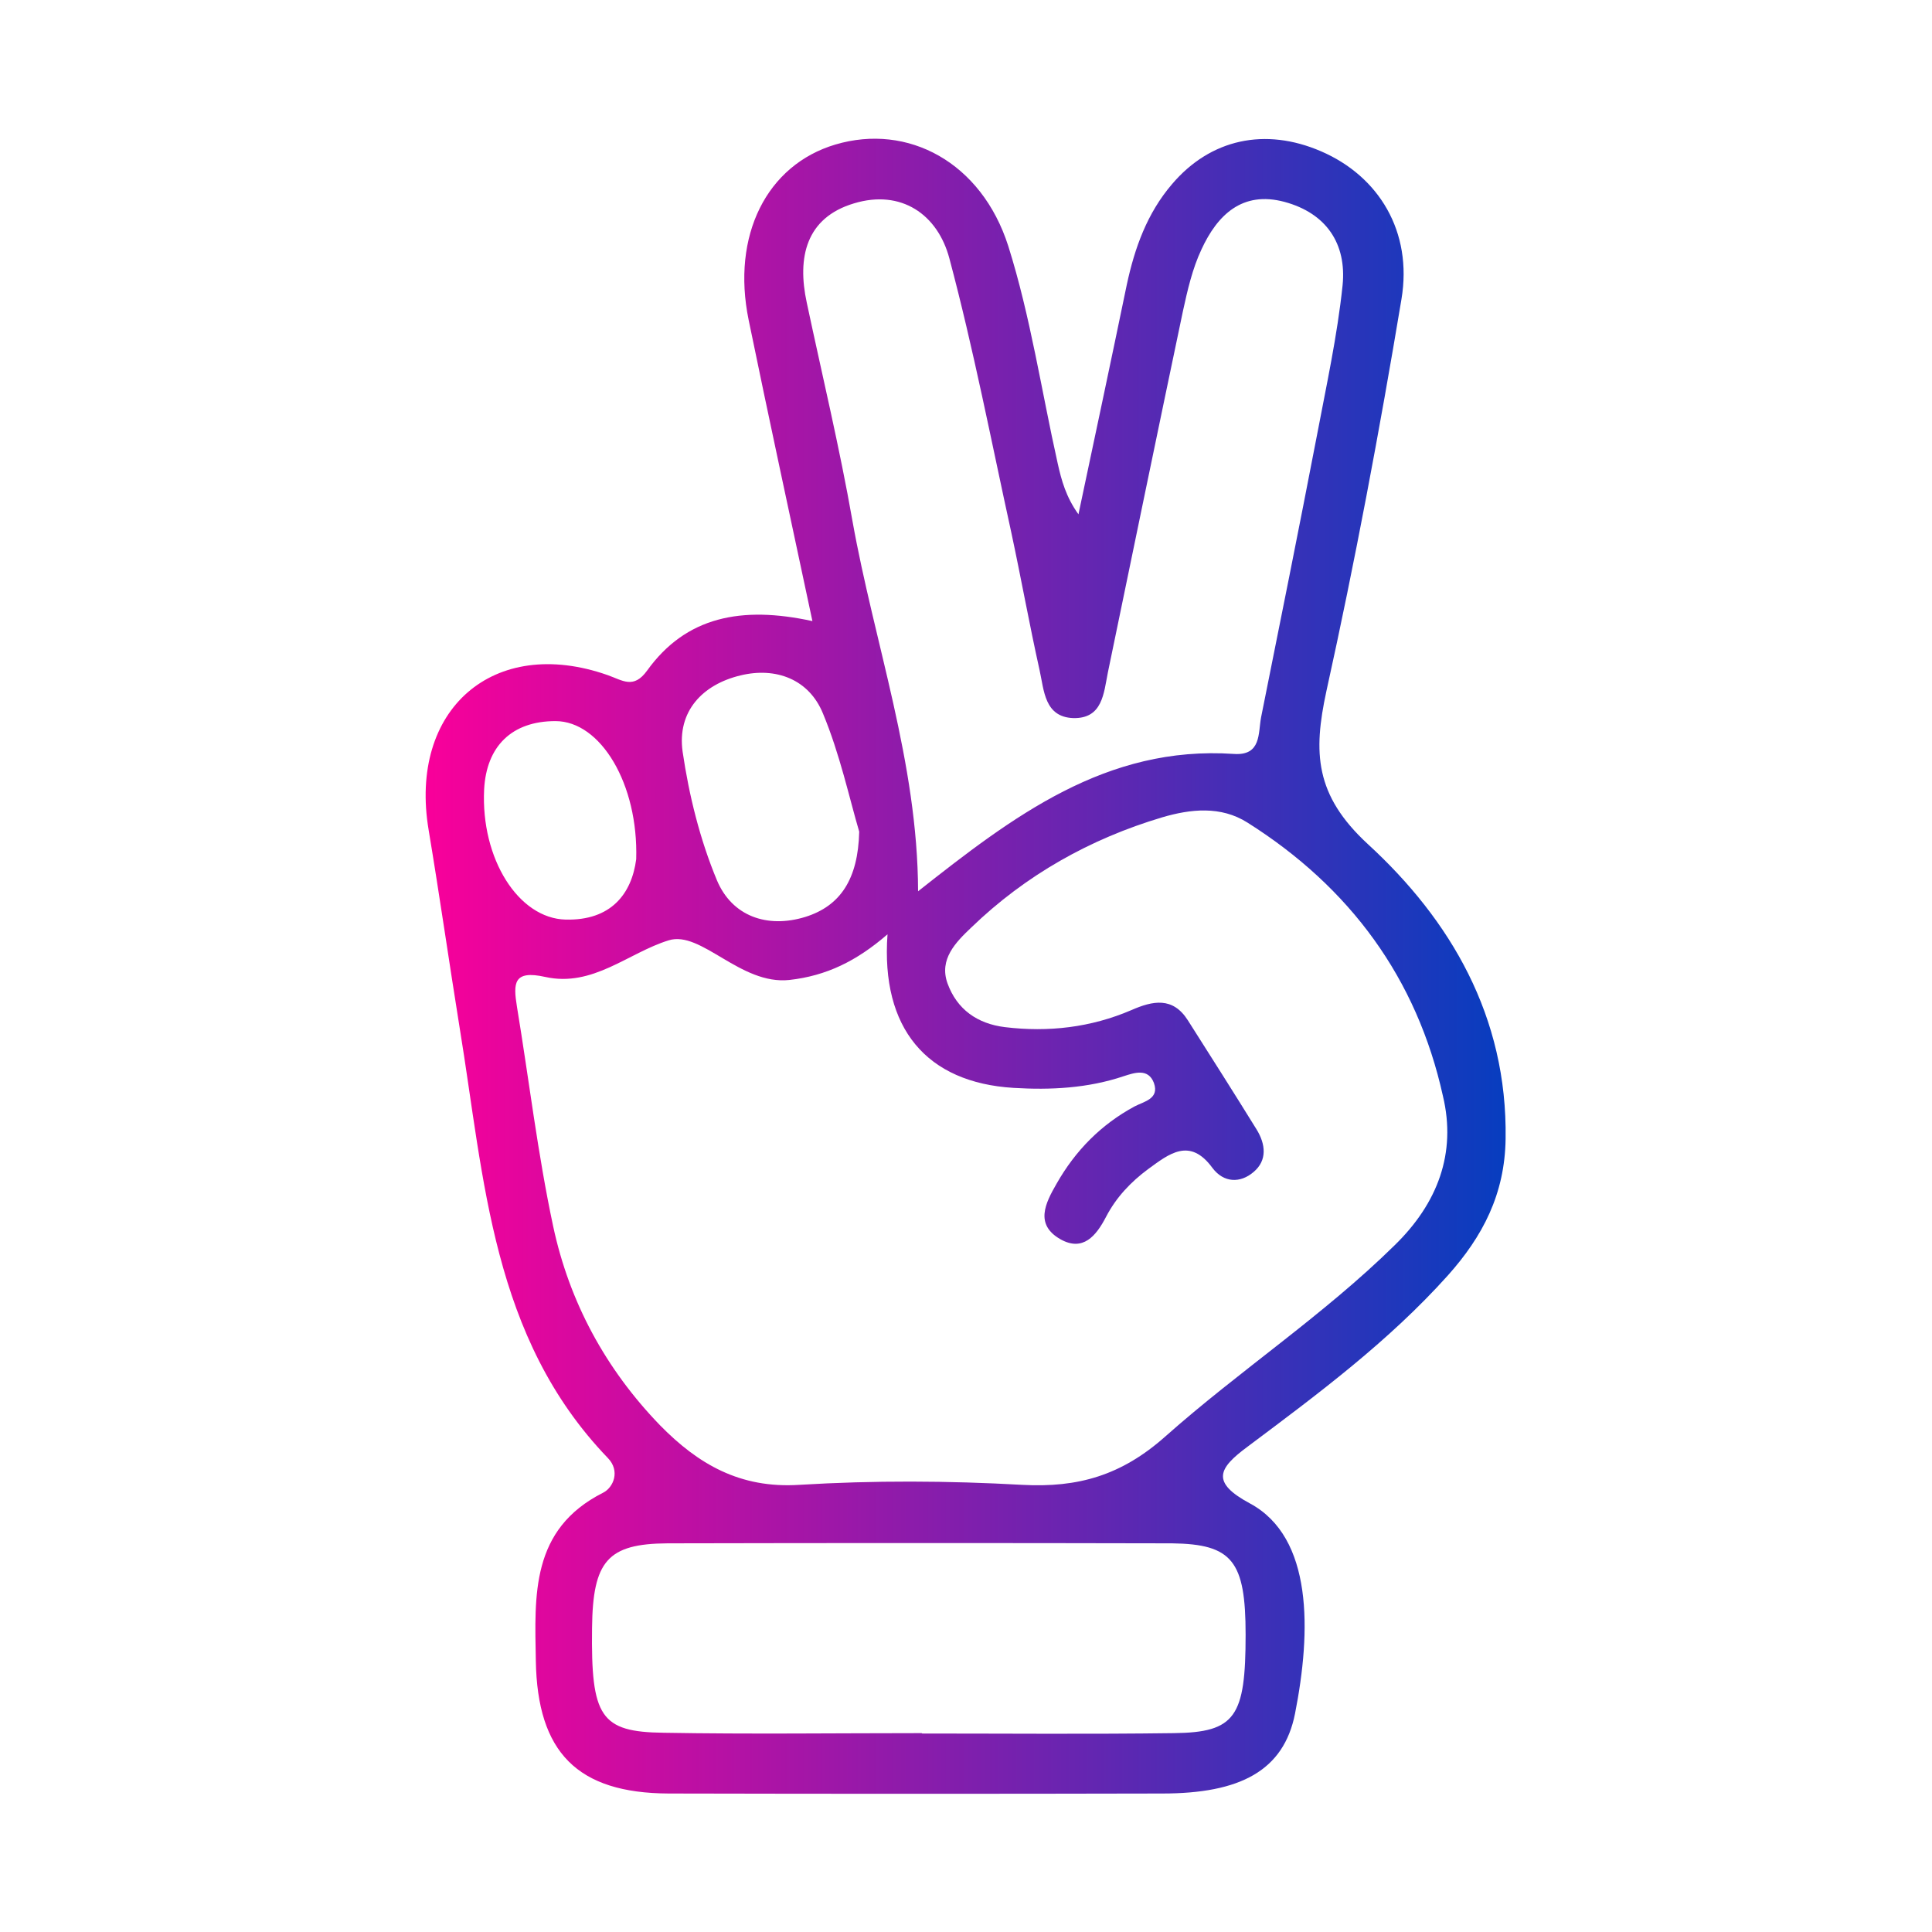
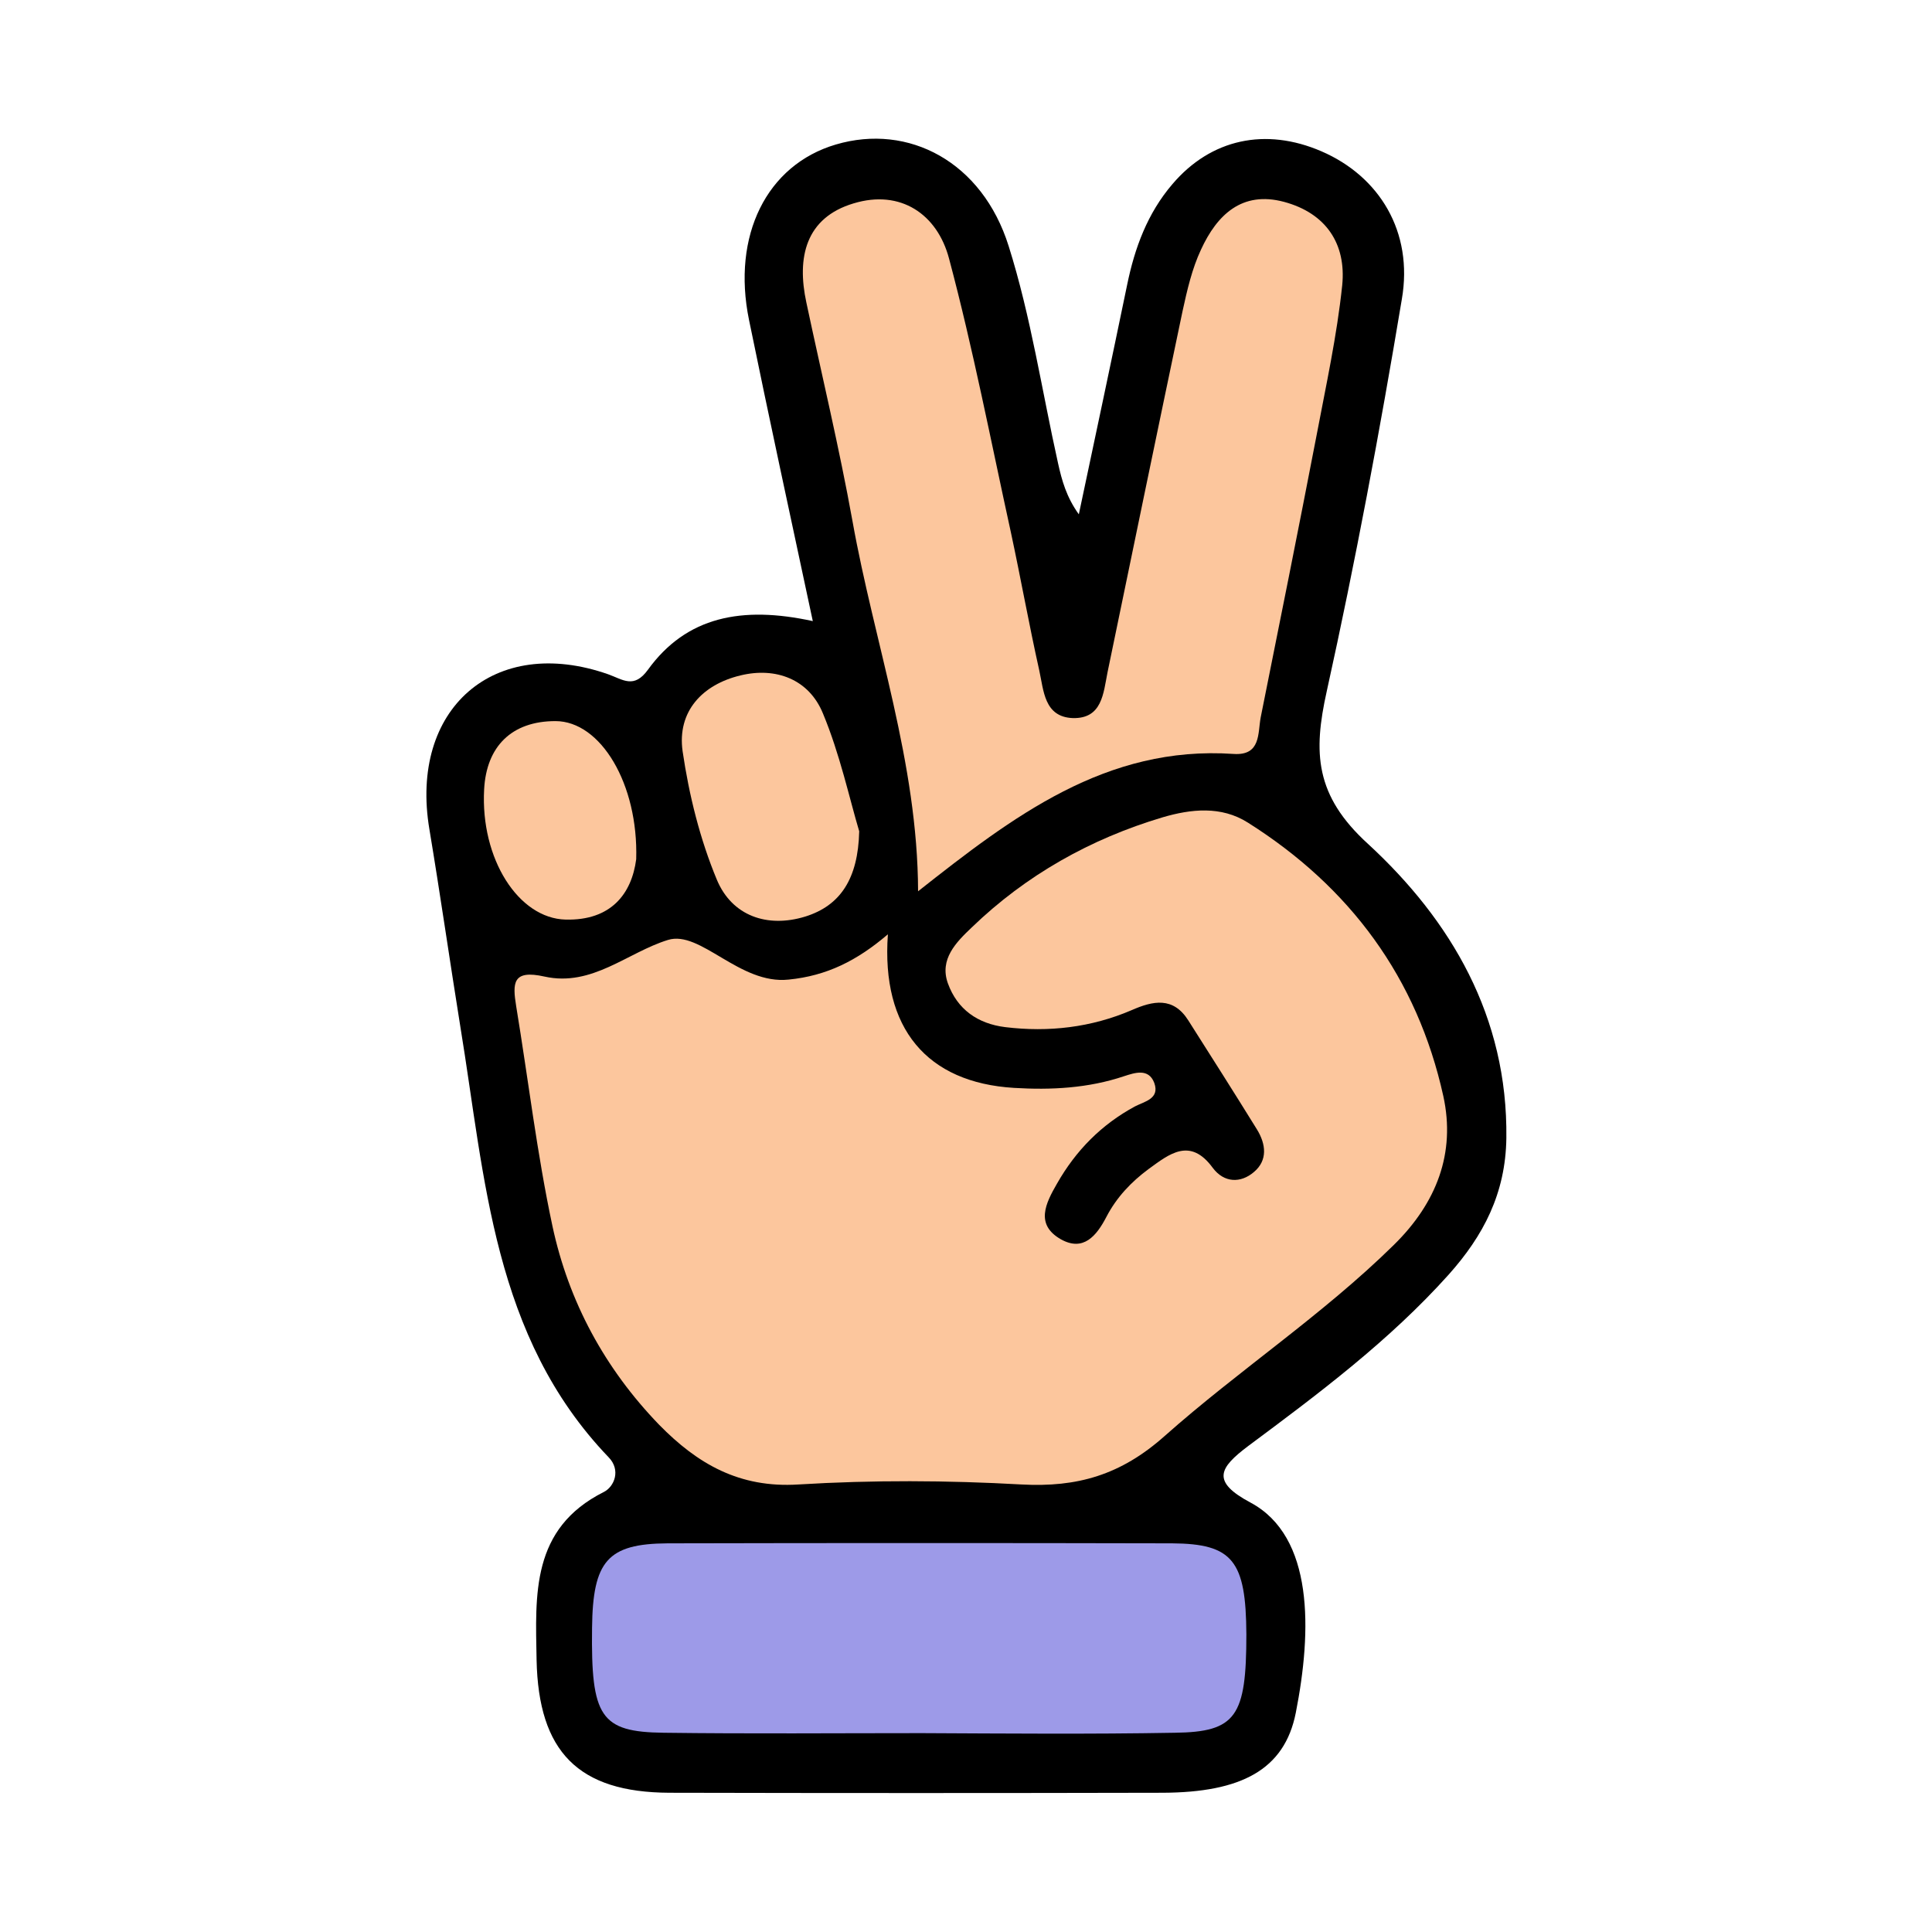
<svg xmlns="http://www.w3.org/2000/svg" version="1.1" id="Capa_1" x="0px" y="0px" viewBox="0 0 512 512" style="enable-background:new 0 0 512 512;" xml:space="preserve">
  <style type="text/css">
	.st0{fill:url(#SVGID_1_);}
	.st1{fill:url(#SVGID_2_);}
	.st2{fill:url(#SVGID_3_);}
	.st3{fill:url(#SVGID_4_);}
	.st4{fill:url(#SVGID_5_);}
	.st5{fill:url(#SVGID_6_);}
	.st6{fill:url(#SVGID_7_);}
	.st7{fill:url(#SVGID_8_);}
	.st8{fill:url(#SVGID_9_);}
	.st9{fill:url(#SVGID_10_);}
	.st10{fill:url(#SVGID_11_);}
	.st11{fill:url(#SVGID_12_);}
	.st12{fill:url(#SVGID_13_);}
	.st13{fill:url(#SVGID_14_);}
	.st14{fill:url(#SVGID_15_);}
	.st15{fill:url(#SVGID_16_);}
	.st16{fill:url(#SVGID_17_);}
	.st17{fill:url(#SVGID_18_);}
	.st18{fill:url(#SVGID_19_);}
	.st19{fill:url(#SVGID_20_);}
	.st20{fill:url(#SVGID_21_);}
	.st21{fill:url(#SVGID_22_);}
	.st22{fill:url(#SVGID_23_);}
	.st23{fill:url(#SVGID_24_);}
	.st24{fill:url(#SVGID_25_);}
	.st25{fill:#9D9AE8;}
	.st26{fill:#FCC69D;}
	.st27{fill:#2D2A2B;}
	.st28{fill:#93CE92;}
	.st29{fill:#253E59;}
	.st30{fill:#DAD0D3;}
	.st31{fill:#FCFCFC;}
	.st32{fill:#F9F9F9;}
	.st33{fill:#ED4D67;}
	.st34{fill:#A30D2A;}
	.st35{fill:url(#SVGID_26_);}
	.st36{fill:url(#SVGID_27_);}
	.st37{fill:url(#SVGID_28_);}
	.st38{fill:url(#SVGID_29_);}
</style>
-   <linearGradient id="SVGID_1_" gradientUnits="userSpaceOnUse" x1="112.929" y1="256" x2="399.071" y2="256">
-     <stop offset="0" style="stop-color:#F9009A" />
-     <stop offset="0.995" style="stop-color:#083DBF" />
-   </linearGradient>
-   <path class="st0" d="M362.5,223.7c-14.1-13-14.5-24.3-11-40.5c7.6-34.4,14.1-69.1,19.9-103.9c3-17.9-6-32.6-21.3-39.2  c-14.8-6.4-29.3-3.3-39.5,8.7c-6.6,7.7-9.9,16.9-12,26.7c-4.2,20.3-8.5,40.5-12.8,60.8c-3.3-4.6-4.5-9-5.5-13.5  c-4.3-19.2-7.2-38.9-13.1-57.6c-7.1-22.2-26.6-32.6-45.8-26.9c-18.2,5.4-27.6,24.1-23,46.5c5.3,25.8,10.9,51.6,16.9,79.8  c-18.8-4.1-33.5-1.2-43.8,13.1c-3.6,5-6.5,2.6-10.5,1.2c-30.2-10.6-52.8,9.1-47.4,41.1c2.9,17.4,5.4,34.9,8.2,52.3  c6.6,40.3,8.5,82.1,39.3,114.1c3.3,3.4,1.5,7.8-1.3,9.2c-19.2,9.7-18.1,27.2-17.8,44.5c0.4,24.3,11,35.1,35.2,35.2  c43.6,0.1,87.2,0.1,130.8,0c20.6,0,32.2-6,35.2-21.2c4.3-21.8,4.8-46.7-12-55.7c-10.4-5.6-8.3-9.3-0.6-15  c18.7-14,37.4-27.9,53.1-45.4c9.2-10.3,15.1-21.5,15.3-36.2C399.5,269.4,384.4,243.8,362.5,223.7z M213.8,80.2  c-2.6-12-0.2-22.5,12.5-26.3c12.5-3.8,22.2,2.9,25.3,14.6c6.4,24,11.1,48.4,16.4,72.6c2.6,12.1,4.8,24.4,7.5,36.5  c1.2,5.4,1.3,12.4,8.9,12.7c7.8,0.2,8.1-6.6,9.2-12.1c6.6-31.9,13.2-63.9,19.9-95.8c1.2-5.5,2.5-11.2,4.9-16.3  c4.2-9.1,10.8-15.6,22-12.6c11.1,3,16.5,11.1,15.4,22.1c-1.4,13.4-4.3,26.6-6.8,39.8c-4.8,24.9-9.8,49.8-14.8,74.7  c-0.8,4.2,0.1,10.2-7.2,9.7c-33.9-2.3-58.6,16.6-83.7,36.4c-0.1-34.2-11.6-65.7-17.4-98.2C222.5,118.6,217.9,99.5,213.8,80.2z   M196.2,179c9.4-2.3,18.2,1,21.9,10.1c4.5,10.8,7,22.5,9.6,31.3c-0.3,12.6-5,19.7-14.3,22.6c-10.1,3.1-19.4-0.2-23.4-9.7  c-4.5-10.8-7.4-22.5-9.1-34.1C179.4,188.5,186.2,181.4,196.2,179z M128.3,209.2c0.6-11.4,7.3-18.1,18.9-18.1c12,0,22,16.7,21.4,36.6  c-1.2,9.2-6.7,16.3-18.7,16C137.4,243.4,127.4,227.6,128.3,209.2z M330.1,433.2c0,21.8-2.7,25.9-19,26.1  c-22.3,0.3-44.6,0.1-66.8,0.1c0,0,0,0,0-0.1c-22.8,0-45.6,0.3-68.4-0.1c-16.8-0.2-19.3-4.2-19-27.8c0.2-17.7,4.1-22.3,20-22.4  c44.6-0.1,89.1-0.1,133.7,0C326.6,409.2,330.1,413.7,330.1,433.2z M369.6,330c-18.9,18.6-41.1,33.2-60.8,50.7  c-11.6,10.3-23.1,13.6-37.9,12.8c-19.6-1.1-39.4-1.2-59.1,0c-15.7,1-26.8-5.5-36.9-15.8c-14.4-14.9-24-32.6-28.3-52.7  c-4.1-19.2-6.4-38.8-9.6-58.2c-1-6.2-1-9.8,7.5-7.9c12.6,2.8,22-6.4,32.7-9.7c8.6-2.7,19,11.9,32,10.5c9.8-1.1,17.8-5,26-12.1  c-1.8,25,10.4,39.3,33.4,40.7c9.8,0.6,19.7,0.1,29.2-3.1c2.8-0.9,6.5-2.2,8,1.8c1.5,4.2-2.6,4.9-5.1,6.2  c-8.9,4.8-15.7,11.7-20.7,20.5c-3,5.2-5.8,10.8,1,14.7c6,3.4,9.5-0.9,12.1-5.9c2.7-5.2,6.6-9.3,11.2-12.7c5.5-4,11-8.5,17-0.3  c3,4,7.4,4.1,10.9,1.1c3.7-3.1,3.2-7.4,0.8-11.3c-6-9.7-12.1-19.3-18.2-28.9c-4-6.3-9.3-5.2-15-2.7c-10.7,4.6-22,5.9-33.5,4.5  c-7.3-0.9-12.7-4.7-15.2-11.6c-2.3-6.4,2.2-10.9,6.3-14.8c14.4-13.9,31.5-23.5,50.6-29.2c7.5-2.2,15.5-3.1,22.6,1.4  c27.1,17.1,44.9,41.2,51.8,72.5C386,305.6,381,318.9,369.6,330z" />
+   <g>
+     <path d="M215.4,164.6c-6-28.1-11.6-53.9-16.9-79.8c-4.6-22.4,4.7-41.1,23-46.5c19.3-5.7,38.8,4.6,45.8,26.9   c5.9,18.7,8.8,38.3,13.1,57.6c1,4.5,2.2,8.9,5.5,13.5c4.3-20.3,8.6-40.5,12.8-60.8c2-9.8,5.4-19,12-26.7   c10.2-12,24.7-15.1,39.5-8.7c15.3,6.6,24.4,21.3,21.3,39.2c-5.8,34.8-12.3,69.5-19.9,103.9c-3.6,16.2-3.2,27.6,11,40.5   c21.9,20.2,37,45.7,36.6,77.9c-0.2,14.7-6.1,25.9-15.3,36.2c-15.7,17.5-34.4,31.5-53.1,45.4c-7.7,5.8-9.9,9.4,0.6,15   c16.8,9,16.3,33.9,12,55.7c-3,15.2-14.6,21.1-35.2,21.2c-43.6,0.1-87.2,0.1-130.8,0c-24.2-0.1-34.7-10.9-35.2-35.2   c-0.3-17.3-1.5-34.8,17.8-44.5c2.8-1.4,4.6-5.8,1.3-9.2c-30.7-32-32.7-73.9-39.3-114.1c-2.8-17.4-5.3-34.9-8.2-52.3   c-5.4-32,17.2-51.7,47.4-41.1c3.9,1.4,6.8,3.9,10.5-1.2C181.9,163.4,196.6,160.5,215.4,164.6z" />
+     <path class="st26" d="M235.3,247.6c-1.8,25,10.4,39.3,33.4,40.7c9.8,0.6,19.7,0.1,29.2-3.1c2.8-0.9,6.5-2.2,8,1.8   c1.5,4.2-2.6,4.9-5.1,6.2c-8.9,4.8-15.7,11.7-20.7,20.5c-3,5.2-5.8,10.8,1,14.7c6,3.4,9.5-0.9,12.1-5.9c2.7-5.2,6.6-9.3,11.2-12.7   c5.5-4,11-8.5,17-0.3c3,4,7.4,4.1,10.9,1.1c3.7-3.1,3.2-7.4,0.8-11.3c-6-9.7-12.1-19.3-18.2-28.9c-4-6.3-9.3-5.2-15-2.7   c-10.7,4.6-22,5.9-33.5,4.5c-7.3-0.9-12.7-4.7-15.2-11.6c-2.3-6.4,2.2-10.9,6.3-14.8c14.4-13.9,31.5-23.5,50.6-29.2   c7.5-2.2,15.5-3.1,22.6,1.4c27.1,17.1,44.9,41.2,51.8,72.5c3.3,15.1-1.8,28.3-13.1,39.4c-18.9,18.6-41.1,33.2-60.8,50.7   c-11.6,10.3-23.1,13.6-37.9,12.8c-19.6-1.1-39.4-1.2-59.1,0c-15.7,1-26.8-5.5-36.9-15.8c-14.4-14.9-24-32.6-28.3-52.7   c-4.1-19.2-6.4-38.8-9.6-58.2c-1-6.2-1-9.8,7.5-7.9c12.6,2.8,22-6.4,32.7-9.7c8.6-2.7,19,11.9,32,10.5   C219.1,258.6,227.1,254.6,235.3,247.6z" />
+     <path class="st26" d="M243.3,236.2c-0.1-34.2-11.6-65.7-17.4-98.2c-3.5-19.4-8.1-38.5-12.2-57.8c-2.6-12-0.2-22.5,12.5-26.3   c12.5-3.8,22.2,2.9,25.3,14.6c6.4,24,11.1,48.4,16.4,72.6c2.6,12.1,4.8,24.4,7.5,36.5c1.2,5.4,1.3,12.4,8.9,12.7   c7.8,0.2,8.1-6.6,9.2-12.1c6.6-31.9,13.2-63.9,19.9-95.8c1.2-5.5,2.5-11.2,4.9-16.3c4.2-9.1,10.8-15.6,22-12.6   c11.1,3,16.5,11.1,15.4,22.1c-1.4,13.4-4.3,26.6-6.8,39.8c-4.8,24.9-9.8,49.8-14.8,74.7c-0.8,4.2,0.1,10.2-7.2,9.7   C293.1,197.5,268.4,216.4,243.3,236.2z" />
+     <path class="st25" d="M244.3,459.3c-22.8,0-45.6,0.2-68.4-0.1c-16.8-0.2-19.3-4.2-19-27.8c0.2-17.7,4.1-22.3,20-22.4   c44.6-0.1,89.1-0.1,133.7,0c16.1,0.1,19.6,4.6,19.7,24.1c0,21.8-2.7,25.9-19,26.1C288.8,459.6,266.5,459.4,244.3,459.3   C244.3,459.4,244.3,459.3,244.3,459.3z" />
+     <path class="st26" d="M227.7,220.3c-0.3,12.6-5,19.7-14.3,22.6c-10.1,3.1-19.4-0.2-23.4-9.7c-4.5-10.8-7.4-22.5-9.1-34.1   c-1.5-10.6,5.3-17.7,15.3-20.1c9.4-2.3,18.2,1,21.9,10.1C222.6,199.9,225.1,211.6,227.7,220.3z" />
+     <path class="st26" d="M168.6,227.7c-1.2,9.2-6.7,16.3-18.7,16c-12.5-0.3-22.6-16.1-21.6-34.5c0.6-11.4,7.3-18.1,18.9-18.1   C159.2,191.1,169.2,207.8,168.6,227.7z" />
+   </g>
</svg>
